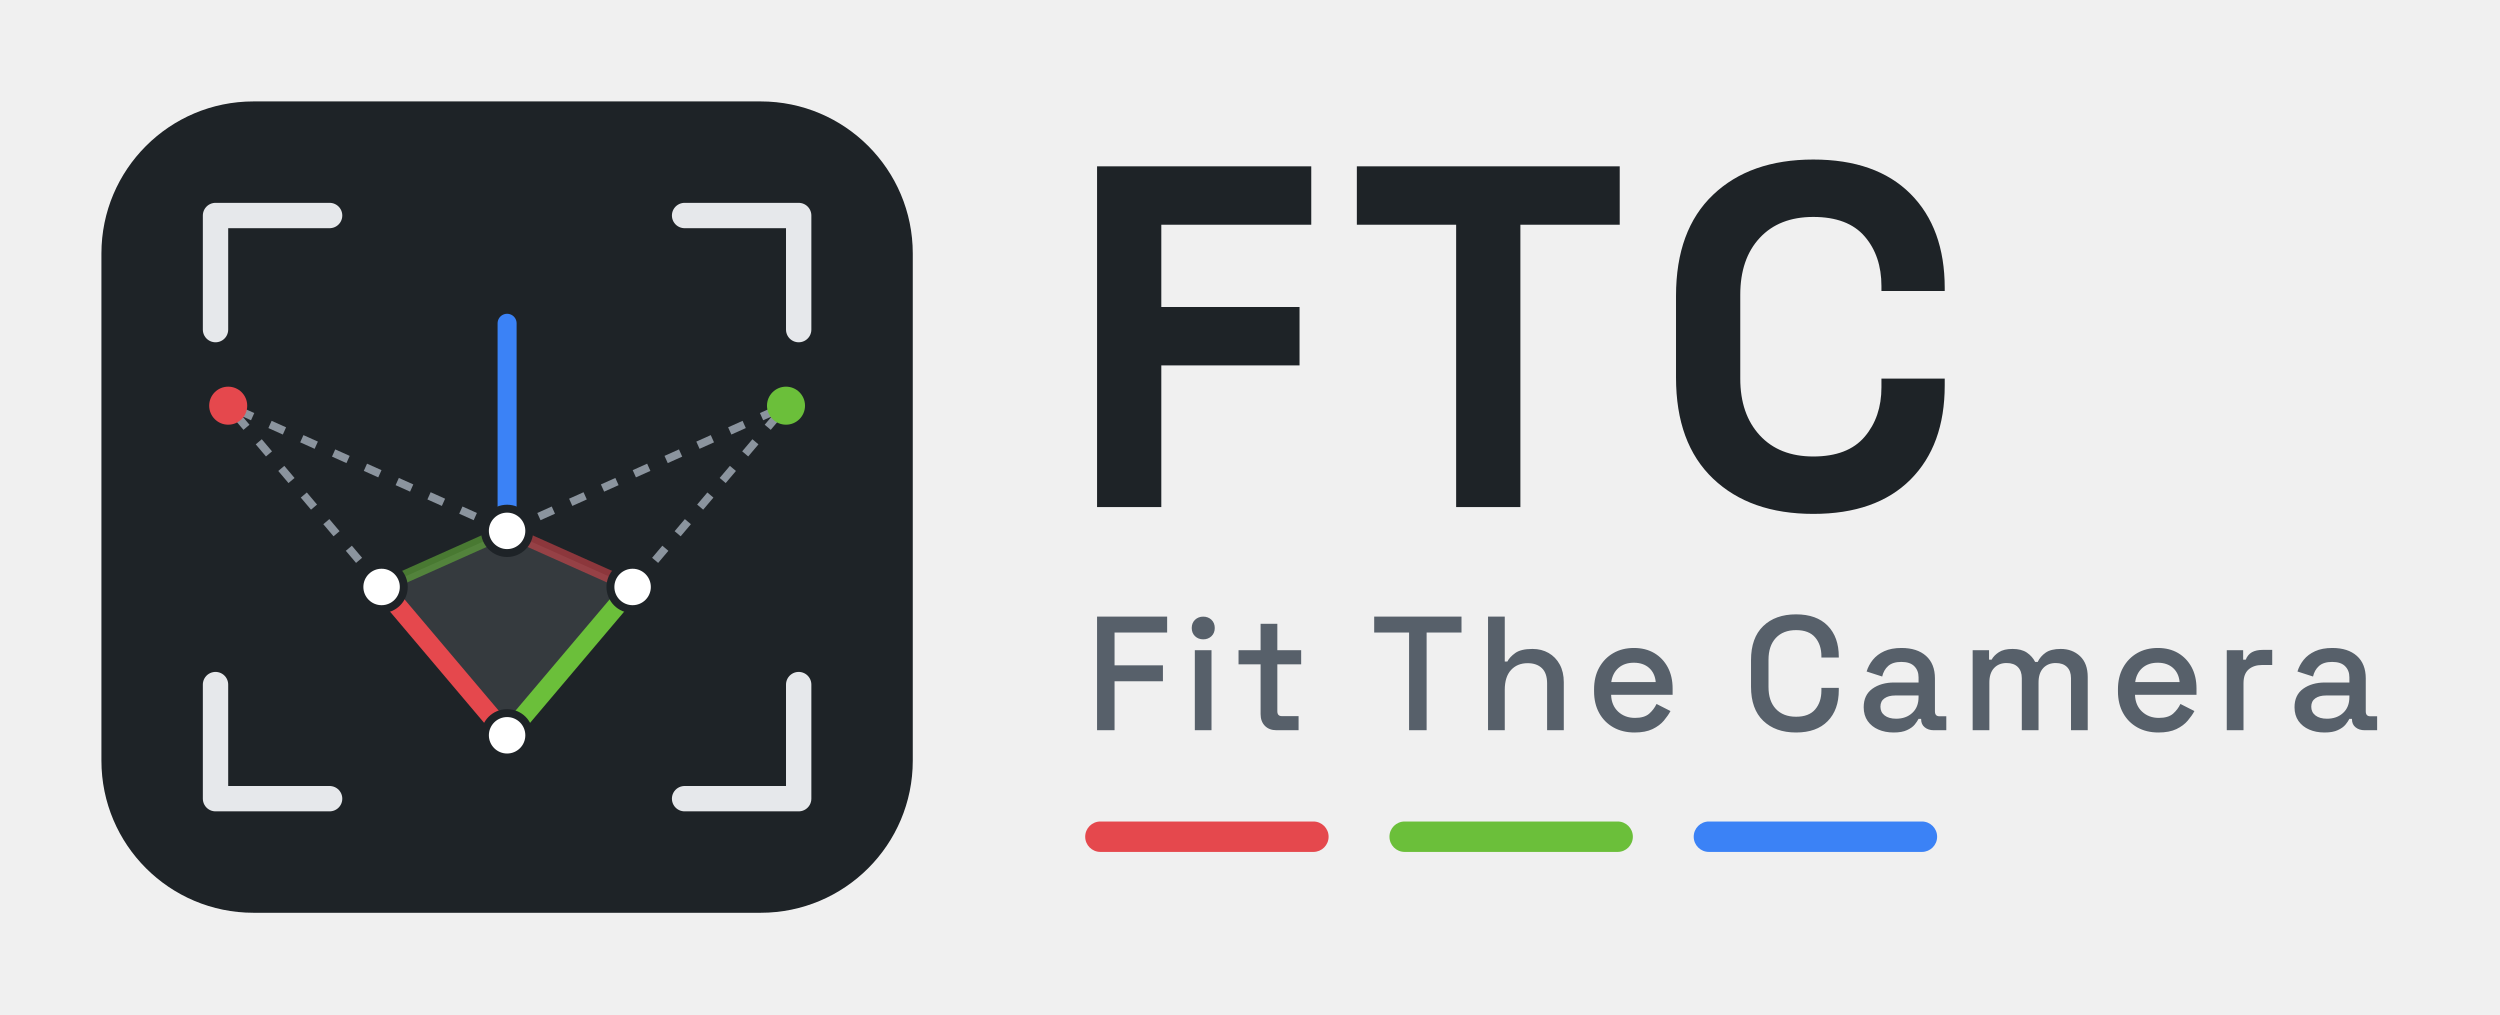
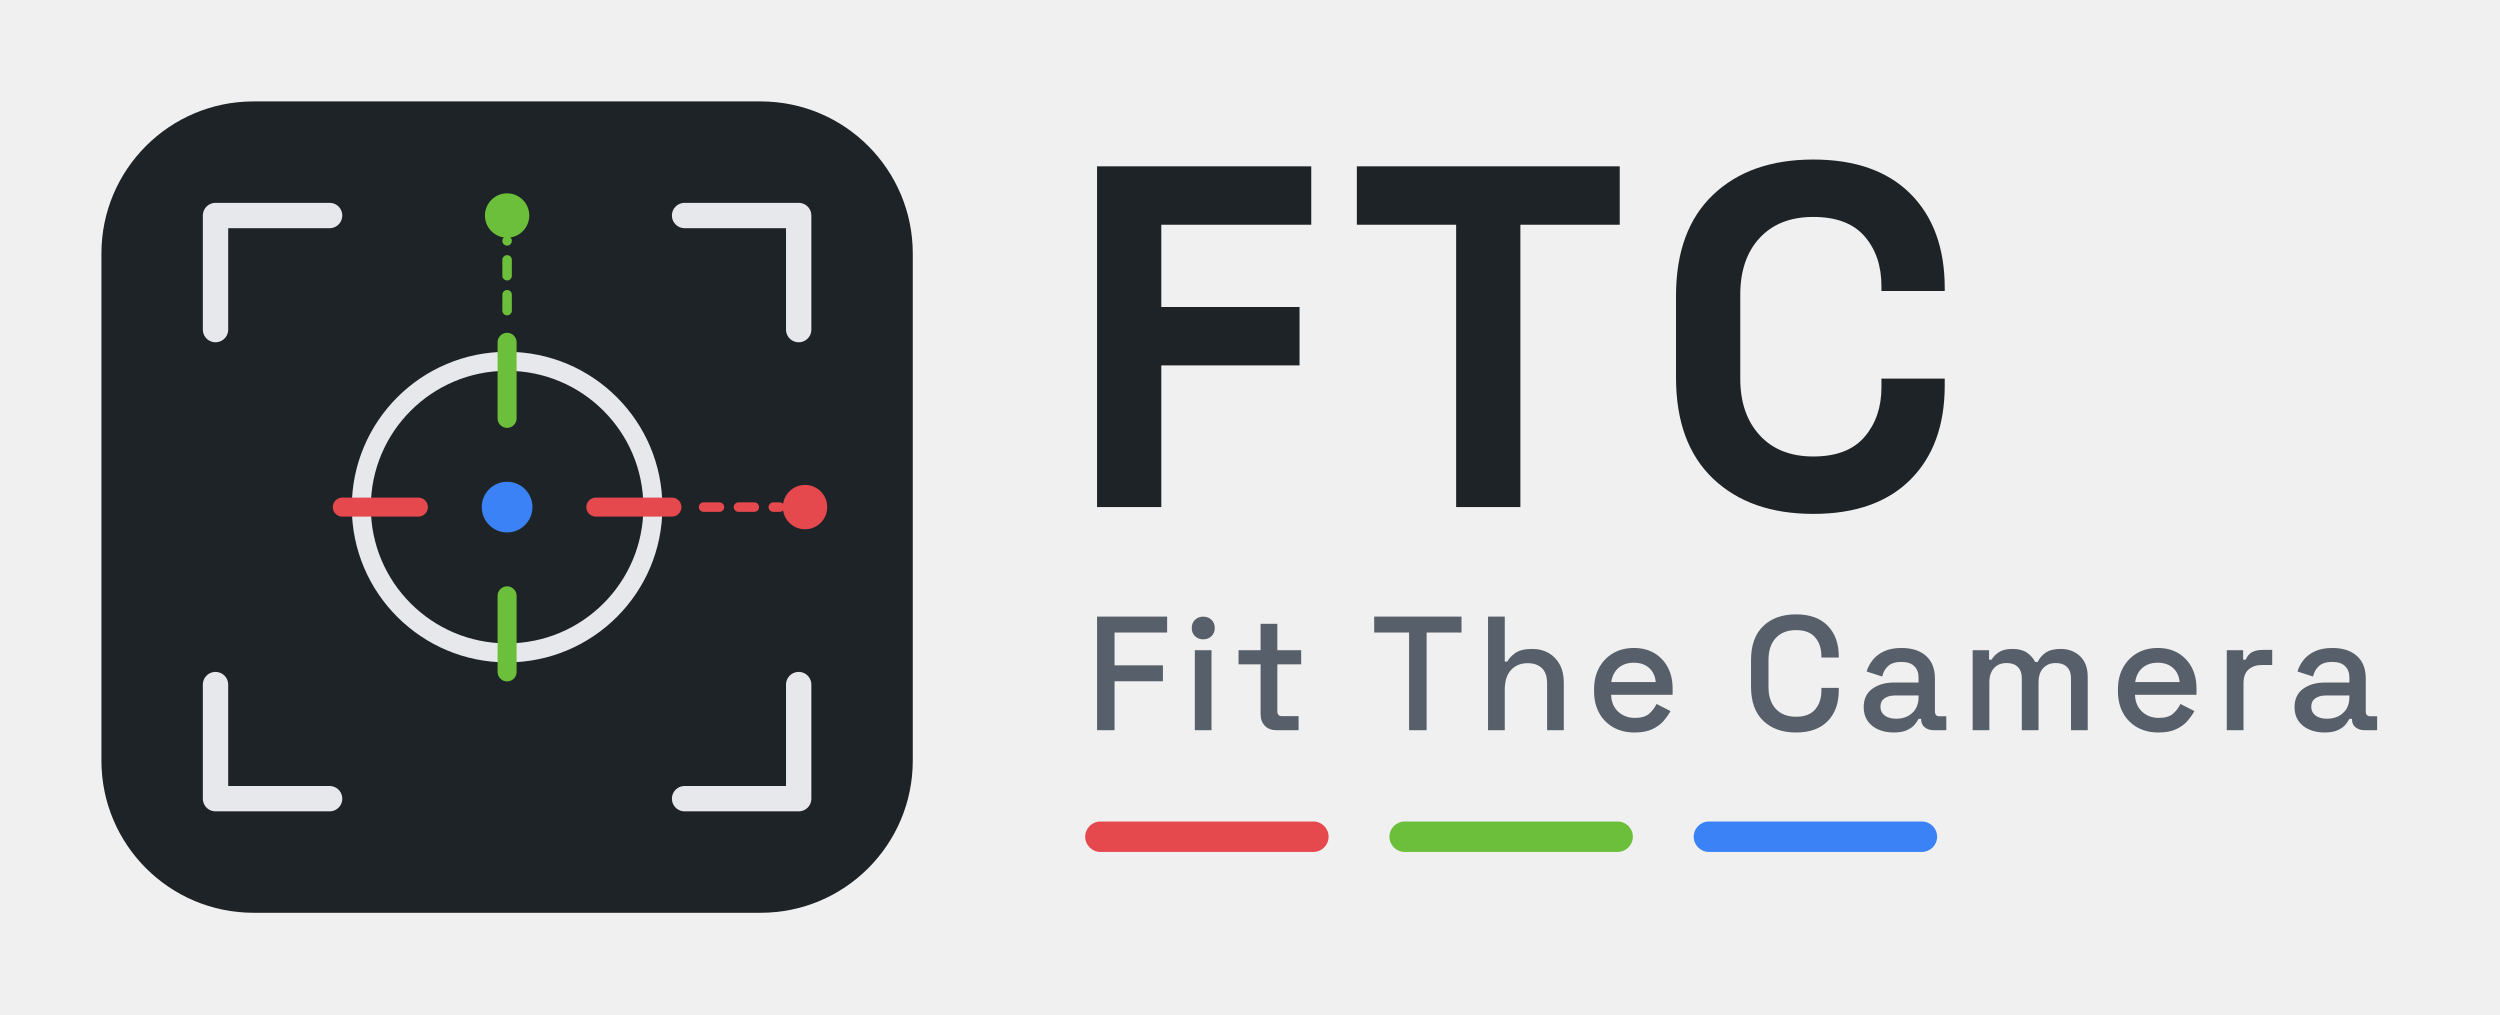
<svg xmlns="http://www.w3.org/2000/svg" viewBox="0 0 493 200" width="493" height="200" role="img" aria-label="FTC – Fit The Camera">
  <g transform="translate(20 20) scale(0.625)">
    <rect width="256" height="256" rx="48" fill="#1E2327" />
    <g fill="none" stroke="#E6E8EB" stroke-width="8" stroke-linecap="round" stroke-linejoin="round">
      <path d="M36 72V36H72" />
      <path d="M184 36H220V72" />
      <path d="M220 184V220H184" />
      <path d="M72 220H36V184" />
    </g>
-     <g stroke="#8B949E" stroke-width="2.5" stroke-dasharray="5 6">
-       <line x1="88.4" y1="153.2" x2="40" y2="96" />
-       <line x1="128" y1="135.5" x2="40" y2="96" />
-       <line x1="167.6" y1="153.2" x2="216" y2="96" />
-       <line x1="128" y1="135.5" x2="216" y2="96" />
+     <circle cx="128" cy="128" r="46" fill="none" stroke="#E6E8EB" stroke-width="6" />
+     <g stroke-width="6" stroke-linecap="round">
+       <line x1="76" y1="128" x2="100" y2="128" stroke="#E5484D" />
+       <line x1="156" y1="128" x2="180" y2="128" stroke="#E5484D" />
+       <line x1="128" y1="76" x2="128" y2="100" stroke="#6BBF3A" />
+       <line x1="128" y1="156" x2="128" y2="180" stroke="#6BBF3A" />
    </g>
-     <polygon points="128,200 88.4,153.2 128,135.5 167.6,153.2" fill="#E6E8EB" fill-opacity="0.12" />
-     <line x1="128" y1="135.5" x2="88.4" y2="153.2" stroke="#6BBF3A" stroke-width="4" stroke-opacity="0.55" />
-     <line x1="128" y1="135.5" x2="167.6" y2="153.2" stroke="#E5484D" stroke-width="4" stroke-opacity="0.55" />
-     <line x1="128" y1="200" x2="88.4" y2="153.2" stroke="#E5484D" stroke-width="6" stroke-linecap="round" />
-     <line x1="128" y1="200" x2="167.6" y2="153.2" stroke="#6BBF3A" stroke-width="6" stroke-linecap="round" />
-     <line x1="128" y1="135.5" x2="128" y2="70" stroke="#3B82F6" stroke-width="6" stroke-linecap="round" />
-     <circle cx="40" cy="96" r="6" fill="#E5484D" />
-     <circle cx="216" cy="96" r="6" fill="#6BBF3A" />
-     <g fill="#FFFFFF" stroke="#1E2327" stroke-width="2.5">
-       <circle cx="128" cy="200" r="7" />
-       <circle cx="88.4" cy="153.2" r="7" />
-       <circle cx="167.6" cy="153.2" r="7" />
-       <circle cx="128" cy="135.5" r="7" />
+     <g stroke-width="3" stroke-dasharray="5 6" stroke-linecap="round">
+       <line x1="190" y1="128" x2="214" y2="128" stroke="#E5484D" />
+       <line x1="128" y1="66" x2="128" y2="44" stroke="#6BBF3A" />
    </g>
+     <circle cx="222" cy="128" r="7" fill="#E5484D" />
+     <circle cx="128" cy="36" r="7" fill="#6BBF3A" />
+     <circle cx="128" cy="128" r="8" fill="#3B82F6" />
  </g>
  <path transform="translate(210 100)" fill="#1E2327" d="M6.34 0V-67.2H48.58V-55.68H19.01V-39.46H46.27V-27.94H19.01V0ZM77.15 0V-55.68H57.57V-67.2H109.41V-55.68H89.82V0ZM147.58 1.34Q135.1 1.34 127.81-5.62Q120.51-12.58 120.51-25.54V-41.66Q120.51-54.62 127.81-61.58Q135.1-68.54 147.58-68.54Q159.97-68.54 166.74-61.78Q173.5-55.01 173.5-43.2V-42.62H161.02V-43.58Q161.02-49.54 157.71-53.38Q154.4-57.22 147.58-57.22Q140.86-57.22 137.02-53.09Q133.18-48.96 133.18-41.86V-25.34Q133.18-18.34 137.02-14.16Q140.86-9.98 147.58-9.98Q154.4-9.98 157.71-13.87Q161.02-17.76 161.02-23.62V-25.34H173.5V-24Q173.5-12.19 166.74-5.42Q159.97 1.34 147.58 1.34Z" />
  <path transform="translate(214 144)" fill="#57606A" d="M2.34 0V-22.4H16.16V-19.26H5.79V-12.8H15.33V-9.66H5.79V0ZM21.62 0V-15.78H24.91V0ZM23.28-17.92Q22.32-17.92 21.66-18.54Q21.01-19.17 21.01-20.16Q21.01-21.15 21.66-21.78Q22.32-22.4 23.28-22.4Q24.24-22.4 24.9-21.78Q25.55-21.15 25.55-20.16Q25.55-19.17 24.9-18.54Q24.24-17.92 23.28-17.92ZM37.73 0Q36.29 0 35.44-0.86Q34.59-1.73 34.59-3.17V-12.99H30.24V-15.78H34.59V-20.99H37.89V-15.78H42.59V-12.99H37.89V-3.74Q37.89-2.78 38.78-2.78H42.08V0ZM63.87 0V-19.26H56.99V-22.4H74.21V-19.26H67.33V0ZM79.44 0V-22.4H82.74V-13.54H83.25Q83.7-14.43 84.82-15.23Q85.94-16.03 88.21-16.03Q90-16.03 91.39-15.23Q92.78-14.43 93.58-12.96Q94.38-11.49 94.38-9.47V0H91.09V-9.22Q91.09-11.26 90.06-12.24Q89.04-13.22 87.25-13.22Q85.2-13.22 83.97-11.87Q82.74-10.53 82.74-7.97V0ZM108.35 0.45Q105.95 0.45 104.16-0.56Q102.37-1.57 101.36-3.39Q100.35-5.22 100.35-7.68V-8.06Q100.35-10.53 101.36-12.35Q102.37-14.18 104.13-15.2Q105.89-16.22 108.22-16.22Q110.5-16.22 112.21-15.22Q113.92-14.21 114.88-12.42Q115.84-10.62 115.84-8.22V-6.98H103.71Q103.78-4.9 105.1-3.66Q106.43-2.43 108.42-2.43Q110.27-2.43 111.22-3.26Q112.16-4.1 112.67-5.18L115.42-3.78Q114.94-2.88 114.11-1.89Q113.28-0.9 111.87-0.22Q110.46 0.45 108.35 0.45ZM103.74-9.5H112.51Q112.35-11.26 111.2-12.29Q110.05-13.31 108.19-13.31Q106.34-13.31 105.17-12.29Q104-11.26 103.74-9.5ZM140.19 0.45Q136.1 0.45 133.7-1.87Q131.3-4.19 131.3-8.58V-13.82Q131.3-18.21 133.7-20.53Q136.1-22.85 140.19-22.85Q144.22-22.85 146.42-20.61Q148.61-18.37 148.61-14.5V-14.34H145.18V-14.59Q145.18-16.86 143.95-18.3Q142.72-19.74 140.19-19.74Q137.63-19.74 136.19-18.19Q134.75-16.64 134.75-13.89V-8.51Q134.75-5.76 136.19-4.21Q137.63-2.66 140.19-2.66Q142.72-2.66 143.95-4.1Q145.18-5.54 145.18-7.81V-8.35H148.61V-7.9Q148.61-4.03 146.42-1.79Q144.22 0.45 140.19 0.45ZM159.44 0.45Q157.74 0.45 156.42-0.13Q155.09-0.7 154.3-1.82Q153.52-2.94 153.52-4.54Q153.52-6.94 155.23-8.18Q156.94-9.41 159.54-9.41H164.34V-10.43Q164.34-11.78 163.5-12.62Q162.67-13.47 160.94-13.47Q159.25-13.47 158.35-12.67Q157.46-11.87 157.17-10.59L154.1-11.58Q154.48-12.83 155.33-13.89Q156.18-14.94 157.57-15.58Q158.96-16.22 160.98-16.22Q164.05-16.22 165.81-14.66Q167.57-13.09 167.57-10.21V-3.71Q167.57-2.75 168.46-2.75H169.81V0H167.34Q166.26 0 165.55-0.58Q164.85-1.15 164.85-2.14V-2.24H164.34Q164.08-1.73 163.57-1.1Q163.06-0.48 162.06-0.02Q161.07 0.45 159.44 0.45ZM159.92-2.27Q161.87-2.27 163.1-3.41Q164.34-4.54 164.34-6.53V-6.85H159.73Q158.42-6.85 157.62-6.29Q156.82-5.73 156.82-4.64Q156.82-3.55 157.65-2.91Q158.48-2.27 159.92-2.27ZM175.01 0V-15.78H178.24V-13.92H178.75Q179.2-14.75 180.18-15.39Q181.15-16.03 182.88-16.03Q184.64-16.03 185.71-15.3Q186.78-14.56 187.33-13.47H187.84Q188.35-14.56 189.41-15.3Q190.46-16.03 192.38-16.03Q194.66-16.03 196.18-14.61Q197.7-13.18 197.7-10.5V0H194.4V-10.27Q194.4-11.68 193.62-12.46Q192.83-13.25 191.39-13.25Q189.86-13.25 188.93-12.26Q188-11.26 188-9.41V0H184.7V-10.27Q184.7-11.68 183.92-12.46Q183.14-13.25 181.7-13.25Q180.16-13.25 179.23-12.26Q178.3-11.26 178.3-9.41V0ZM211.66 0.45Q209.26 0.45 207.47-0.56Q205.68-1.57 204.67-3.39Q203.66-5.22 203.66-7.68V-8.06Q203.66-10.53 204.67-12.35Q205.68-14.18 207.44-15.2Q209.2-16.22 211.54-16.22Q213.81-16.22 215.52-15.22Q217.23-14.21 218.19-12.42Q219.15-10.62 219.15-8.22V-6.98H207.02Q207.09-4.9 208.42-3.66Q209.74-2.43 211.73-2.43Q213.58-2.43 214.53-3.26Q215.47-4.1 215.98-5.18L218.74-3.78Q218.26-2.88 217.42-1.89Q216.59-0.9 215.18-0.22Q213.78 0.45 211.66 0.45ZM207.06-9.5H215.82Q215.66-11.26 214.51-12.29Q213.36-13.31 211.5-13.31Q209.65-13.31 208.48-12.29Q207.31-11.26 207.06-9.5ZM225.12 0V-15.78H228.35V-13.92H228.86Q229.25-14.91 230.08-15.38Q230.91-15.84 232.19-15.84H234.08V-12.86H232.06Q230.43-12.86 229.42-11.98Q228.42-11.1 228.42-9.28V0ZM244.4 0.45Q242.7 0.45 241.38-0.13Q240.05-0.7 239.26-1.82Q238.48-2.94 238.48-4.54Q238.48-6.94 240.19-8.18Q241.9-9.41 244.5-9.41H249.3V-10.43Q249.3-11.78 248.46-12.62Q247.63-13.47 245.9-13.47Q244.21-13.47 243.31-12.67Q242.42-11.87 242.13-10.59L239.06-11.58Q239.44-12.83 240.29-13.89Q241.14-14.94 242.53-15.58Q243.92-16.22 245.94-16.22Q249.01-16.22 250.77-14.66Q252.53-13.09 252.53-10.21V-3.71Q252.53-2.75 253.42-2.75H254.77V0H252.3Q251.22 0 250.51-0.58Q249.81-1.15 249.81-2.14V-2.24H249.3Q249.04-1.73 248.53-1.1Q248.02-0.48 247.02-0.02Q246.03 0.45 244.4 0.45ZM244.88-2.27Q246.83-2.27 248.06-3.41Q249.3-4.54 249.3-6.53V-6.85H244.69Q243.38-6.85 242.58-6.29Q241.78-5.73 241.78-4.64Q241.78-3.55 242.61-2.91Q243.44-2.27 244.88-2.27Z" />
  <g>
    <rect x="214" y="162" width="48" height="6" rx="3" fill="#E5484D" />
    <rect x="274" y="162" width="48" height="6" rx="3" fill="#6BBF3A" />
    <rect x="334" y="162" width="48" height="6" rx="3" fill="#3B82F6" />
  </g>
</svg>
